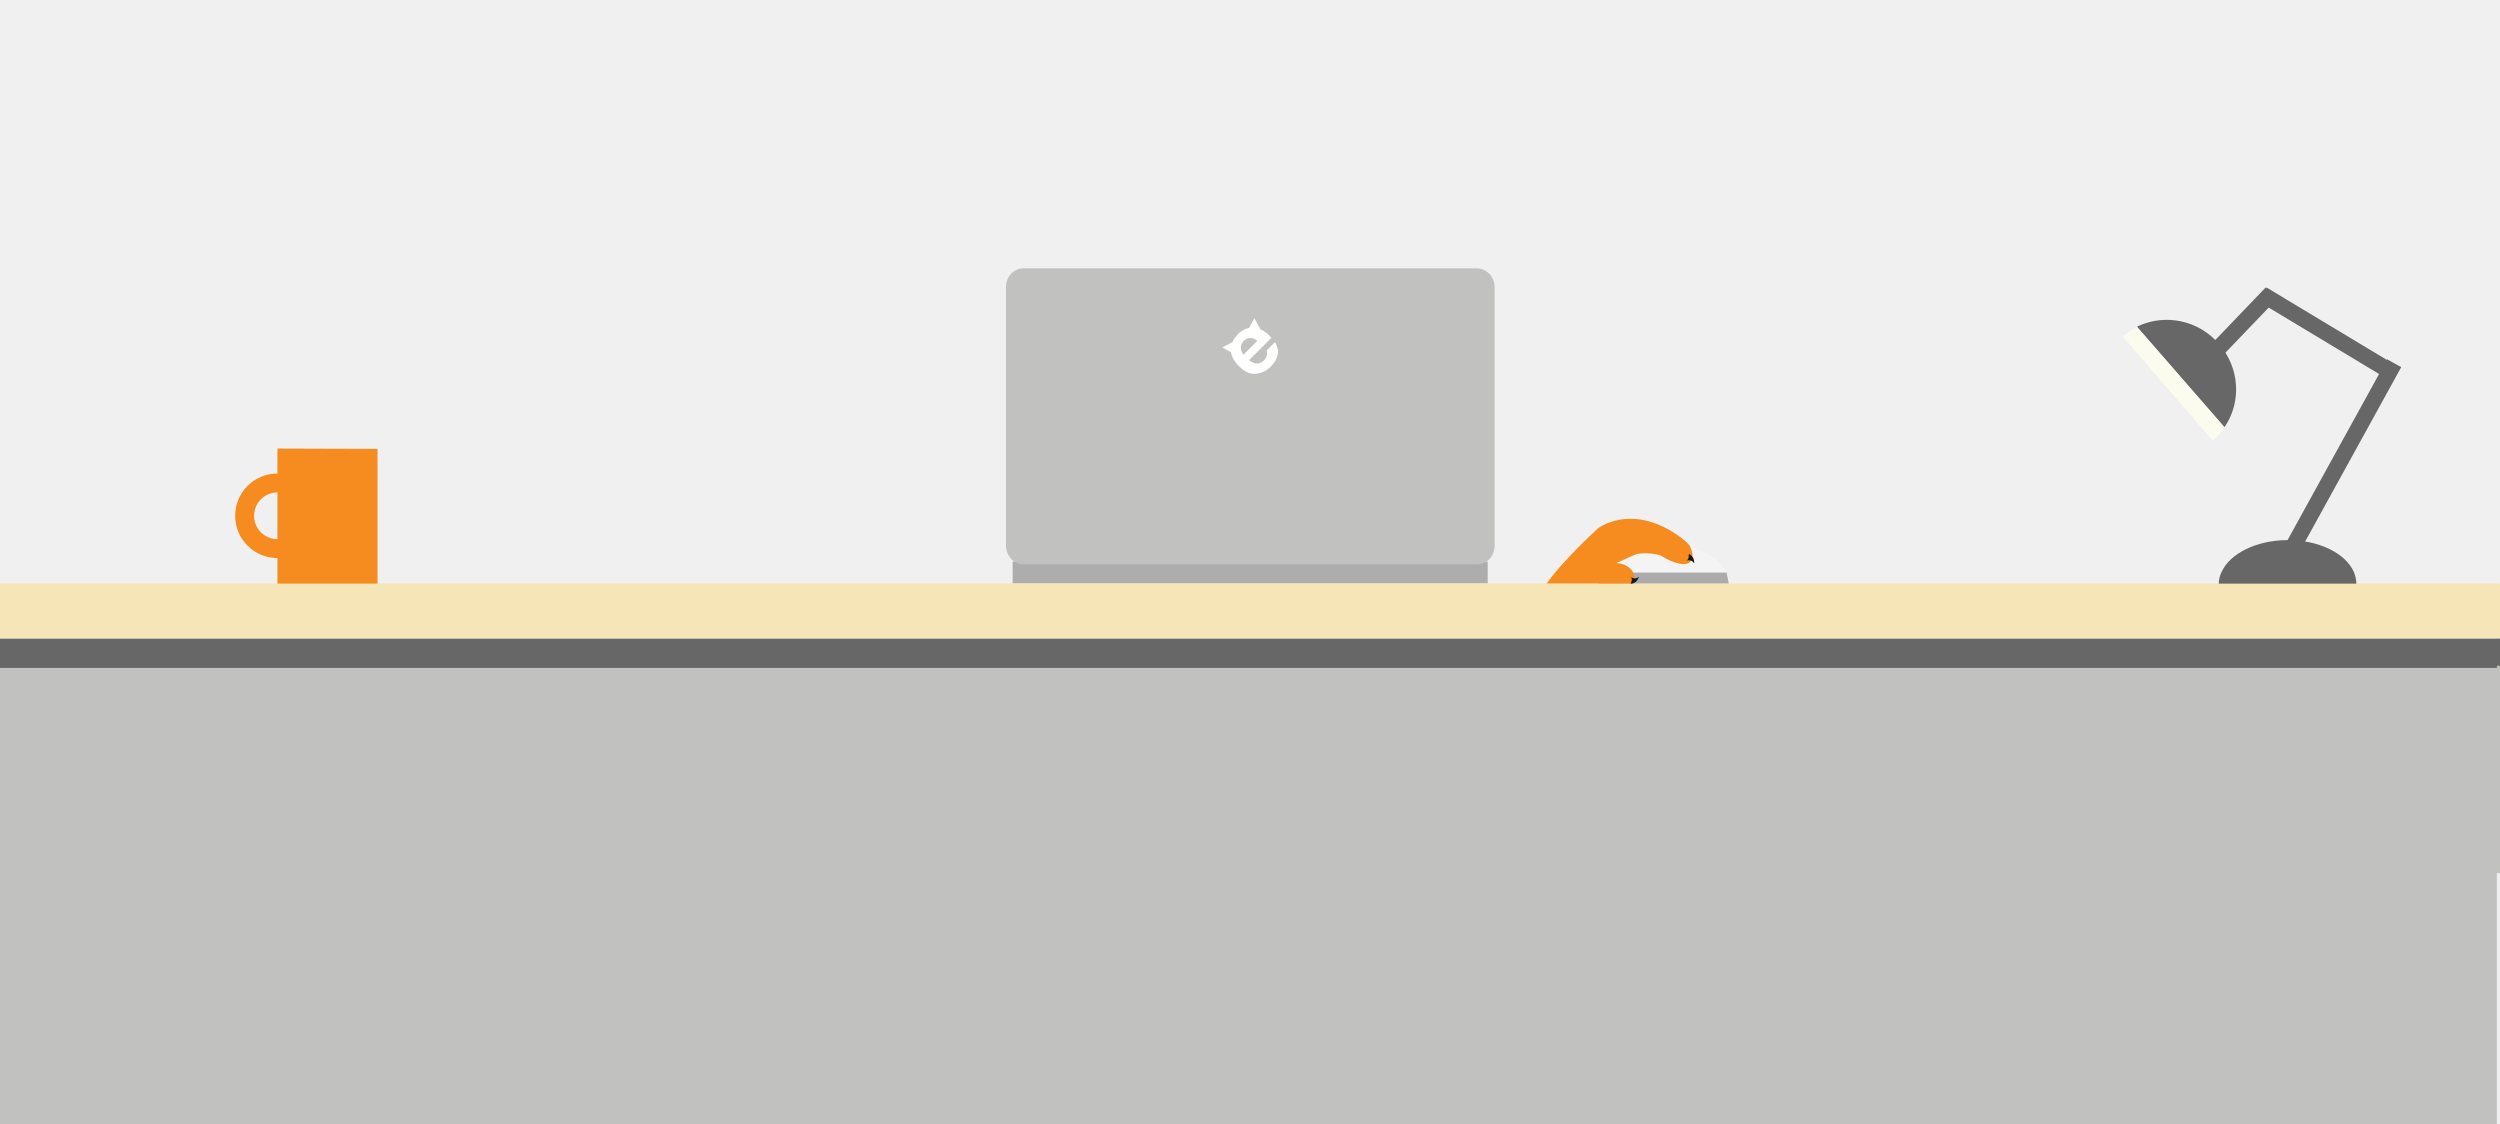
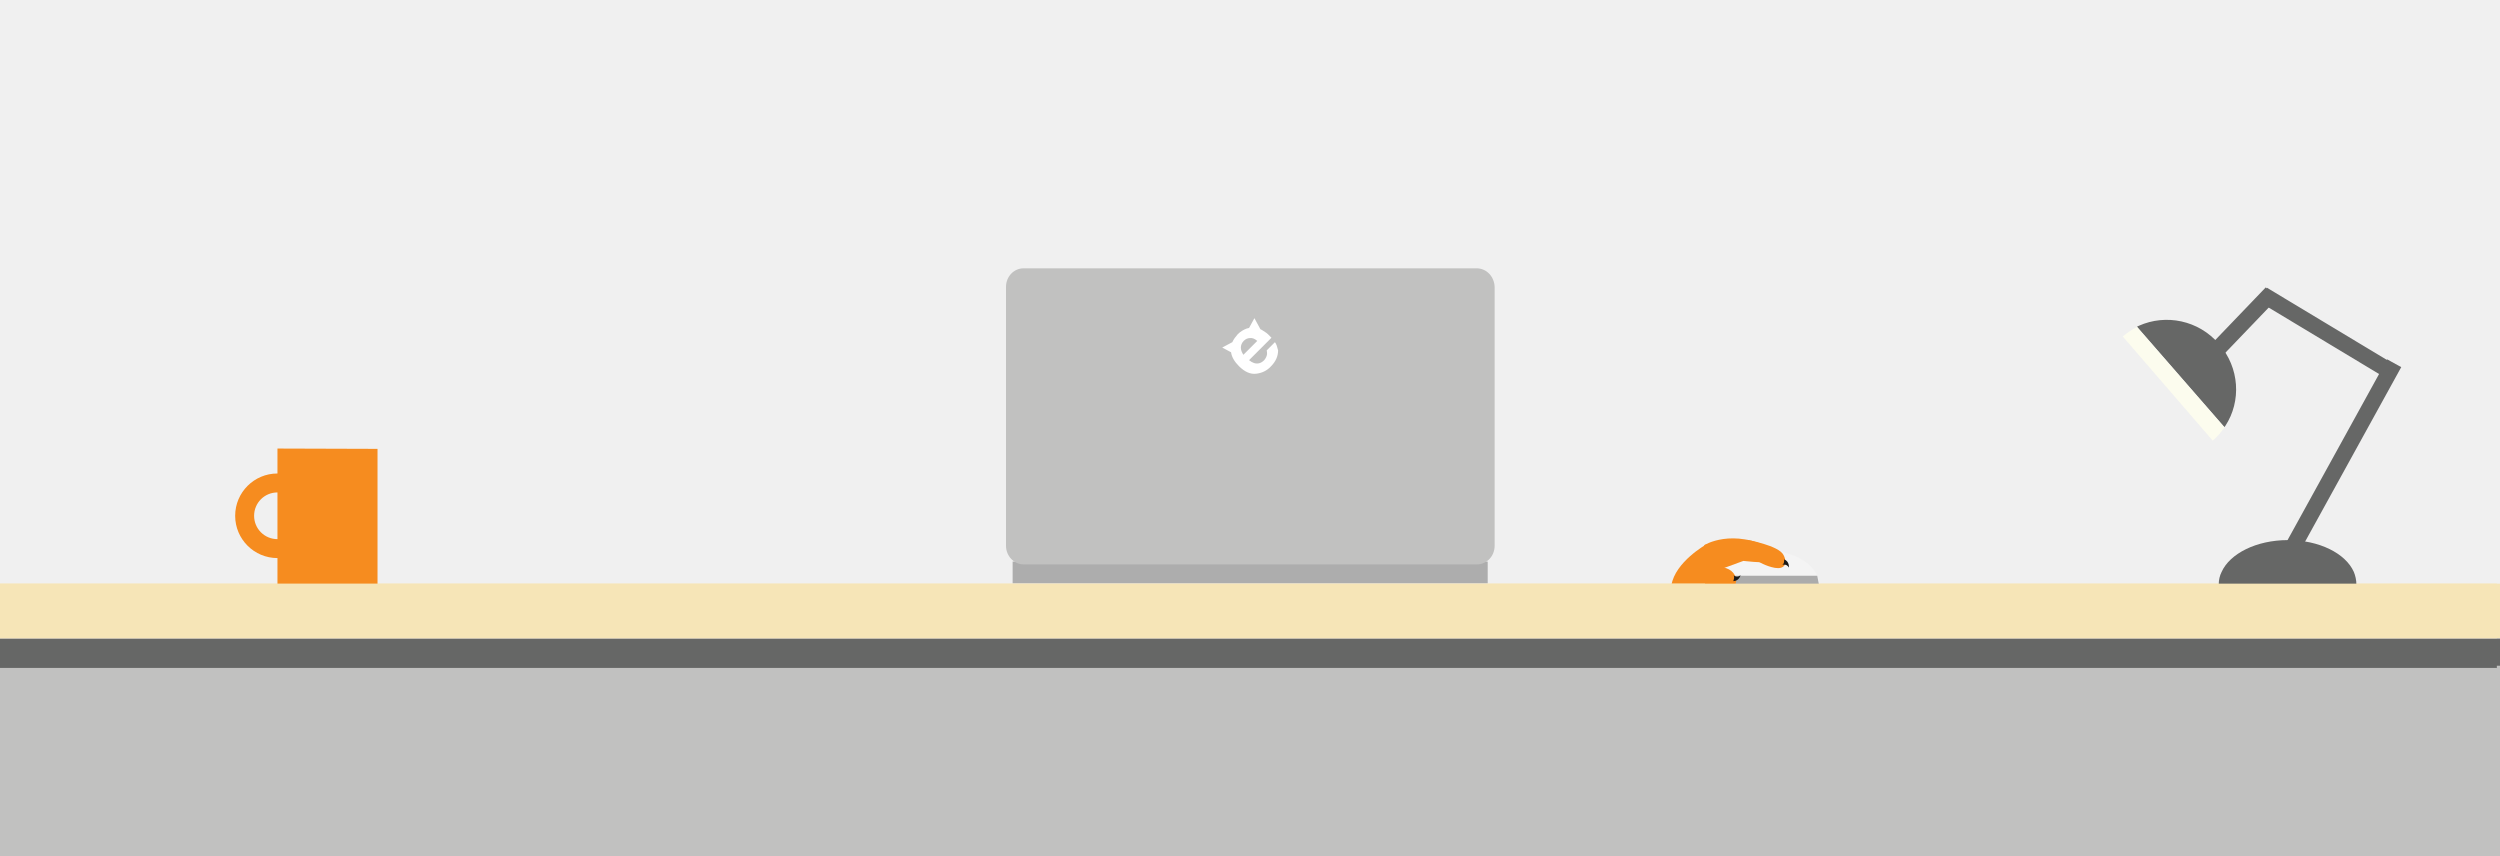
- <svg xmlns="http://www.w3.org/2000/svg" version="1.1" id="Layer_1" x="0px" y="0px" viewBox="0 359.1 792 356" enable-background="new 0 359.1 792 356" xml:space="preserve">
-   <path fill="#F68C1F" d="M506.2,526.5c0,0-15.9,14.5-18.5,21.5h23.2L506.2,526.5z" />
+ <svg xmlns="http://www.w3.org/2000/svg" version="1.1" id="Layer_1" x="0px" y="0px" viewBox="0 359.1 792 270.9" enable-background="new 0 359.1 792 270.9" xml:space="preserve">
+   <path fill="#F68C1F" d="M540.5,531.6c0,0-9.8,5.5-11,12.9L544,548L540.5,531.6z" />
  <rect y="544" fill="#F6E5B7" width="792" height="17.3" />
  <rect y="561.4" fill="#666766" width="792" height="8.7" />
  <rect y="570" fill="#C1C1C0" width="792" height="65.7" />
  <rect x="320.8" y="537" fill="#ADADAD" width="150.5" height="6.9" />
  <path fill="#C1C1C0" d="M467.8,444.1H324.3c-3.1,0-5.6,2.6-5.6,5.9v82c0,3.2,2.5,5.9,5.6,5.9h143.6c3.1,0,5.6-2.6,5.6-5.9v-82  C473.4,446.7,470.9,444.1,467.8,444.1z" />
  <path fill="#F68C1F" d="M87.9,501.2v7.9c-7.4,0-13.4,6-13.4,13.4c0,7.4,6,13.4,13.4,13.4v8.2h31.7v-42.8L87.9,501.2L87.9,501.2z   M87.9,529.9c-4.1,0-7.4-3.3-7.4-7.4s3.3-7.4,7.4-7.4V529.9z" />
-   <path fill="#F4F4F4" d="M547.8,544h-38.6c0-1.2,0.3-2.4,0.8-3.5c2.3-5.2,9.8-8.9,18.5-8.9c8.8,0,16.2,3.8,18.5,8.9  C547.5,541.7,547.8,542.8,547.8,544z" />
-   <path fill="#ABABAB" d="M547,540.5h-37.1c-0.5,1.1-0.8,2.3-0.8,3.5h38.6L547,540.5z" />
+   <path fill="#F4F4F4" d="M576.4,544.4h-33.9c0-1.1,0.3-2.1,0.7-3.1c2-4.6,8.6-7.8,16.2-7.8c7.7,0,14.2,3.3,16.2,7.8  C576.2,542.4,576.4,543.4,576.4,544.4z" />
+   <path fill="#ABABAB" d="M575.7,541.5h-32.6c-0.4,1-0.7,2-0.7,3.1h33.9L575.7,541.5z" />
  <g>
    <path fill="#666766" d="M746.5,544.2h-43.6c0-1.4,0.3-2.7,0.9-3.9c2.6-5.8,11-10.1,21-10.1c9.9,0,18.3,4.2,20.9,10.1   C746.2,541.5,746.5,542.9,746.5,544.2z" />
    <path fill="#666766" d="M705,494c-0.1,0.1-0.2,0.3-0.3,0.4L677,462.6c0.2-0.1,0.4-0.2,0.6-0.3c8.5-3.8,18.9-1.8,25.4,5.8   C709.5,475.6,710.1,486.2,705,494z" />
    <rect x="738.9" y="469.7" transform="matrix(-0.8758 -0.4826 0.4826 -0.8758 1147.046 1305.281)" fill="#666766" width="5.1" height="70.7" />
    <rect x="735" y="440.7" transform="matrix(0.5157 -0.8568 0.8568 0.5157 -41.0903 857.1041)" fill="#666766" width="5.1" height="48.4" />
    <rect x="707.8" y="448.3" transform="matrix(-0.7216 -0.6924 0.6924 -0.7216 903.3937 1286.45)" fill="#666766" width="5.1" height="26.6" />
    <path fill="#FCFCEE" d="M704.7,494.5c-1,1.5-2.2,2.9-3.7,4.2l-28.5-33c1.4-1.2,2.9-2.2,4.5-3L704.7,494.5z" />
  </g>
  <rect x="-1" y="562.1" fill="#666766" width="792" height="8.7" />
-   <rect x="-1" y="570.7" fill="#C1C1C0" width="792" height="288.9" />
+   <rect x="-1" y="570.7" fill="#C1C1C0" width="792" height="59.3" />
  <path fill="#FFFFFF" d="M403.9,467.5l-2.6,2.6c0.1,0.4,0.1,0.9,0.1,1.2c-0.1,0.7-0.4,1.3-0.9,1.9c-0.6,0.6-1.2,0.9-1.7,1  c-1,0.2-2-0.1-3.1-1l7.1-7.1c-0.8-0.9-1.5-1.5-2-1.8s-1-0.7-1.5-0.9l-1.9-3.5l-1.7,3.1c-0.3,0.1-0.6,0.1-0.8,0.2  c-1,0.4-1.9,0.9-2.8,1.8c-0.7,0.8-1.3,1.6-1.7,2.5l-3.2,1.7l2.8,1.5c0.2,1.5,1.1,3,2.5,4.4c1.8,1.8,3.6,2.6,5.4,2.4  c1.8-0.2,3.4-0.9,4.7-2.3c1.6-1.6,2.3-3.3,2.3-5.1C404.6,469,404.4,468.1,403.9,467.5z M393.1,469.2c0-0.7,0.3-1.5,0.9-2.1  c0.6-0.6,1.3-0.9,2-0.9c0.7-0.1,1.5,0.2,2.3,0.9l-4.4,4.4C393.4,470.7,393.1,470,393.1,469.2z" />
-   <ellipse fill="#F68C1F" cx="512" cy="542.3" rx="5.8" ry="4.8" />
+   <ellipse fill="#F68C1F" cx="545" cy="543" rx="5" ry="4.2" />
  <rect x="-1" y="544" fill="#F6E5B7" width="792" height="17.3" />
-   <path fill="#191817" d="M516.6,541.8c0,0,1.4,1.2,2.6,0c0,0-0.5,2.2-2.6,2.2C516.6,544,517.4,542.4,516.6,541.8z" />
-   <path fill="#F68C1F" d="M512,537.5c0,0,5-4.8,14-2.5c0,0,3,2.1,6.3,2.7c3.3,0.6,4.9-1.5,3.2-5.3S522,526,522,526L512,537.5z" />
-   <path fill="#191817" d="M534.2,536.7c0,0,1.7-0.6,2.5,0.9c0,0,0.3-2.2-1.7-3C535,534.7,535.2,536.4,534.2,536.7z" />
-   <path fill="#F68C1F" d="M506.2,526.5c0,0,10.2-8,24.9,1.9c13.2,8.8-10.7,5.3-10.7,5.3l-8.4,3.8l-1.6,3.7l-4.1-6.7L506.2,526.5z" />
+   <path fill="#191817" d="M549.1,541.3c0,0,1.2,1.1,2.3,0c0,0-0.4,1.9-2.3,1.9C549.1,543.2,549.7,541.8,549.1,541.3z" />
+   <path fill="#F68C1F" d="M545,538.8c0,0,4.3-3.7,11.9-1.9c0,0,2.5,1.6,5.4,2.1s4.2-1.2,2.7-4.1c-1.5-3-11.6-4.8-11.6-4.8L545,538.8z" />
+   <path fill="#191817" d="M564.5,538.1c0,0,1.5-0.6,2.2,0.8c0,0,0.3-1.9-1.5-2.6C565.2,536.3,565.4,537.8,564.5,538.1z" />
+   <path fill="#F68C1F" d="M539.9,531.8c0,0,8.9-5.6,21.8,1.3c11.6,6.2-9.4,3.7-9.4,3.7l-7.4,2.7l-1.4,2.6l-3.6-4.7L539.9,531.8z" />
</svg>
